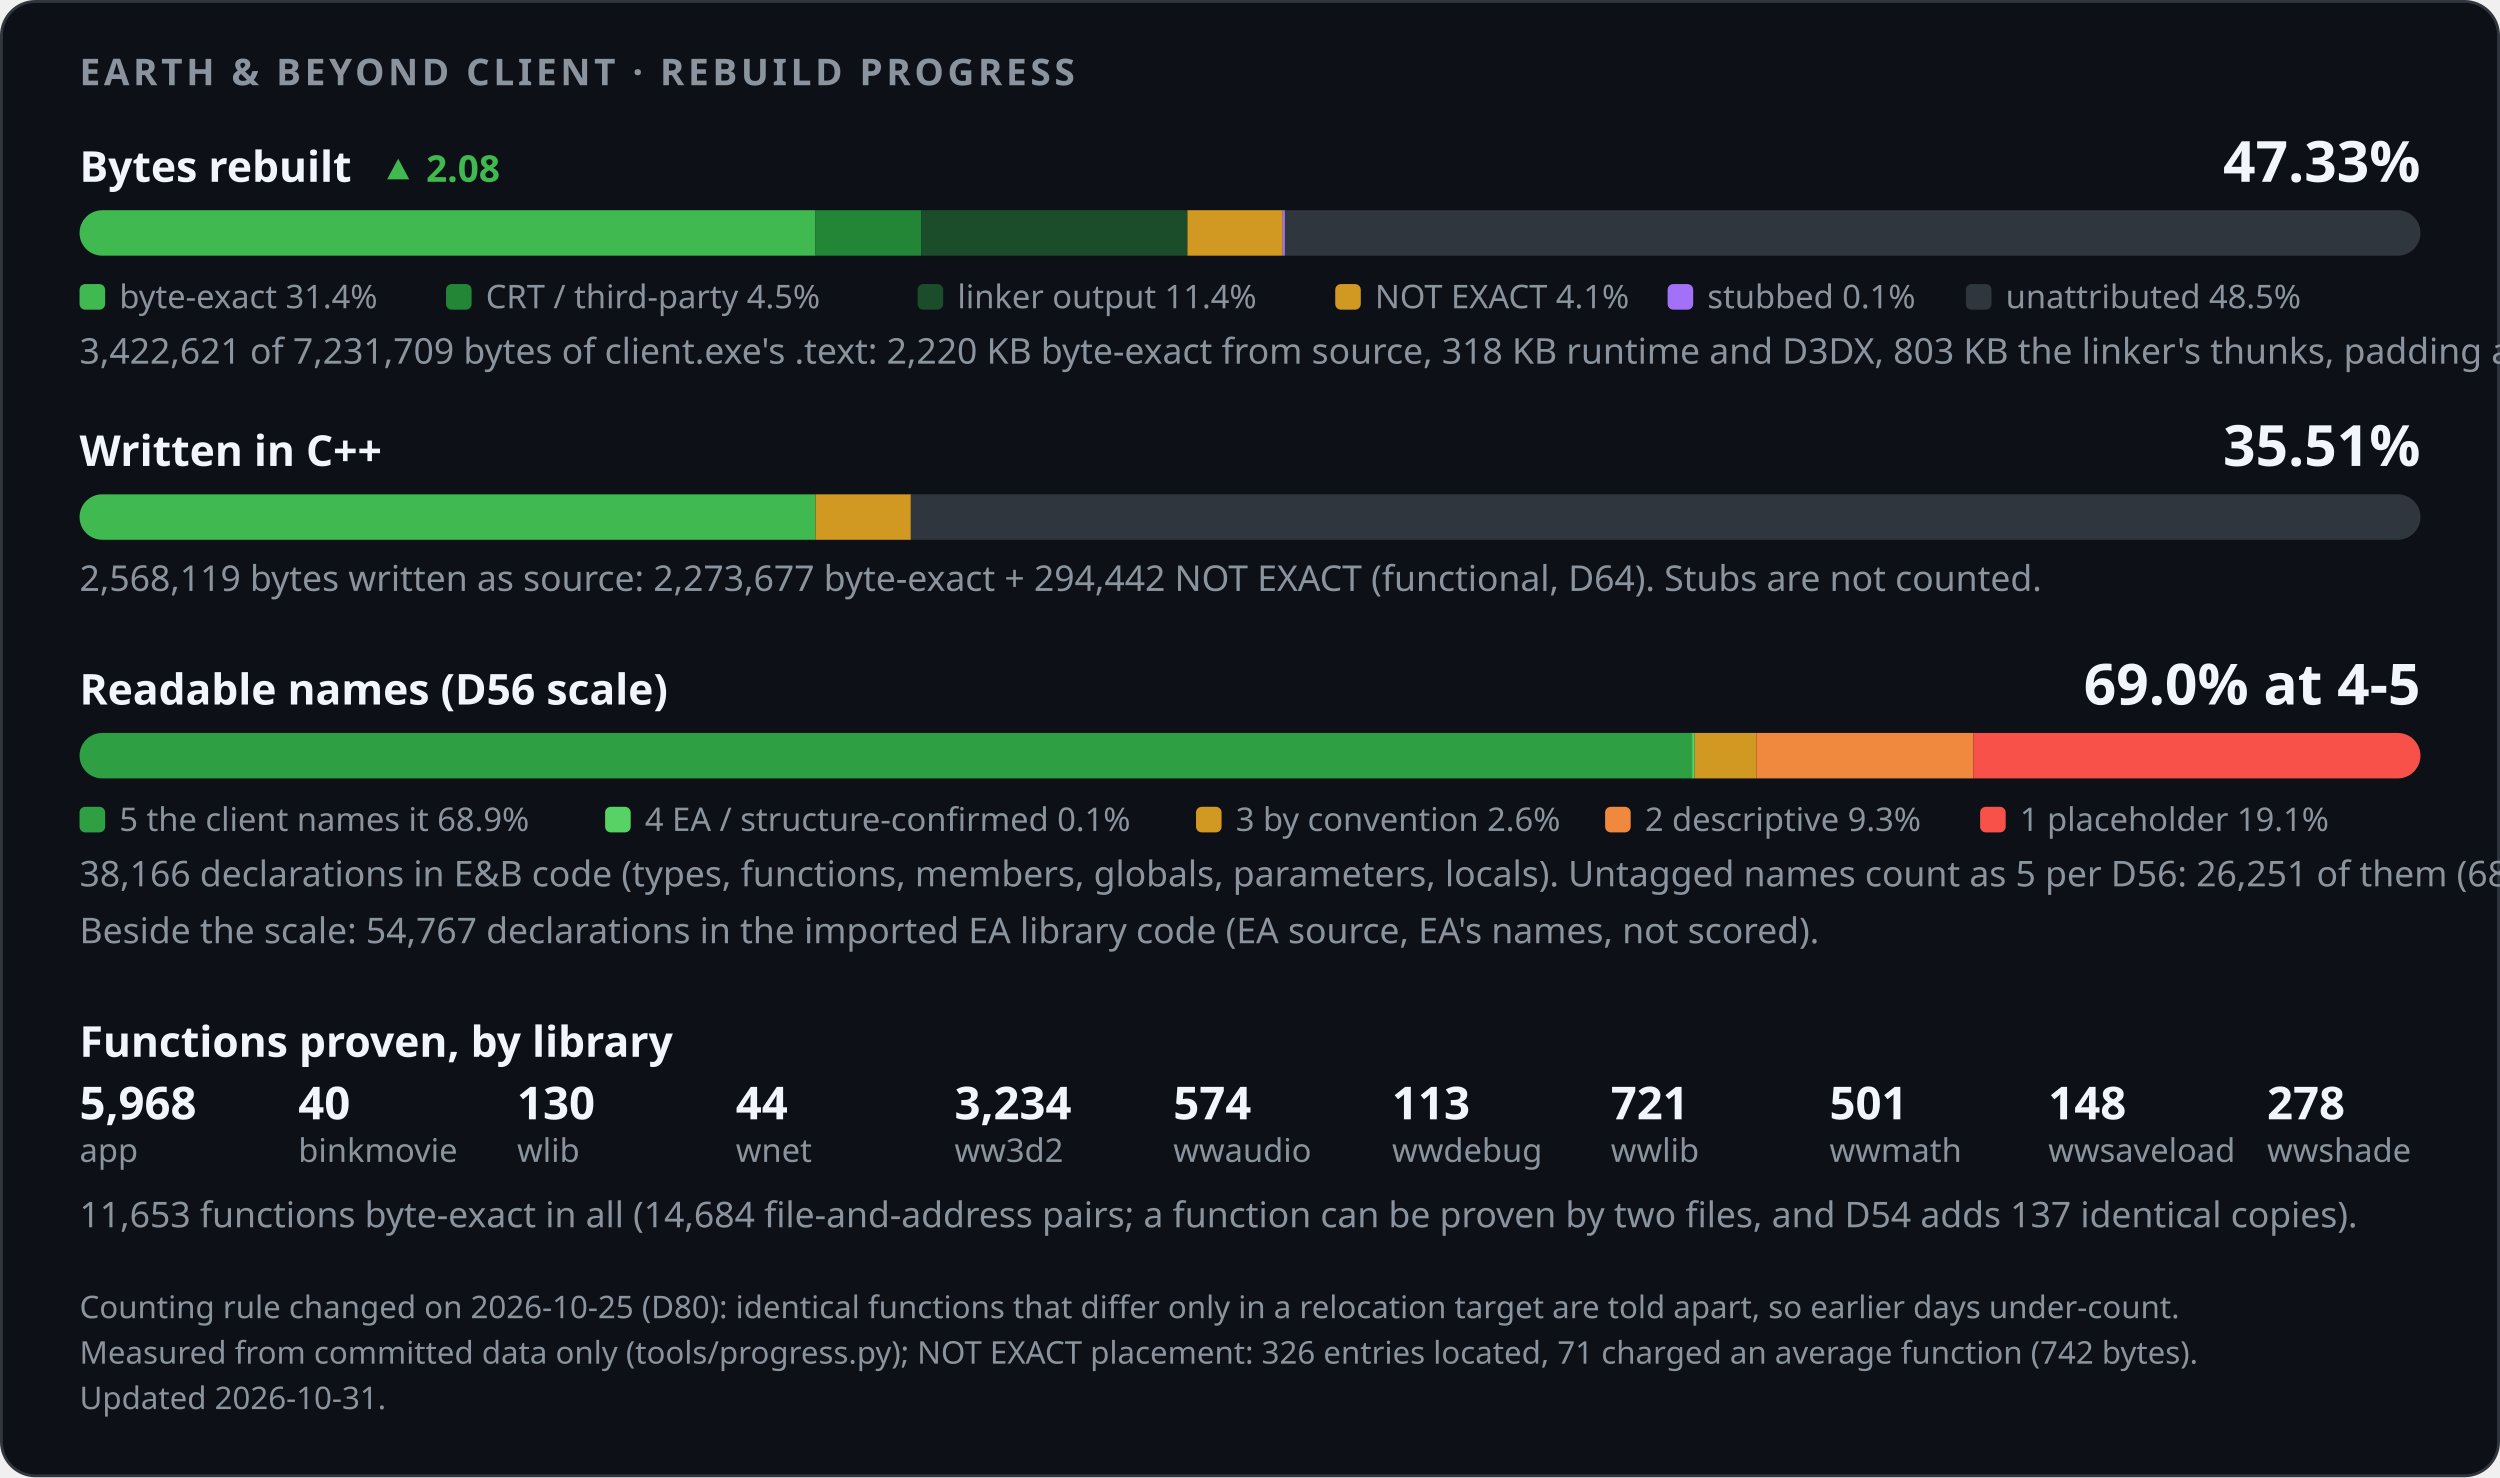
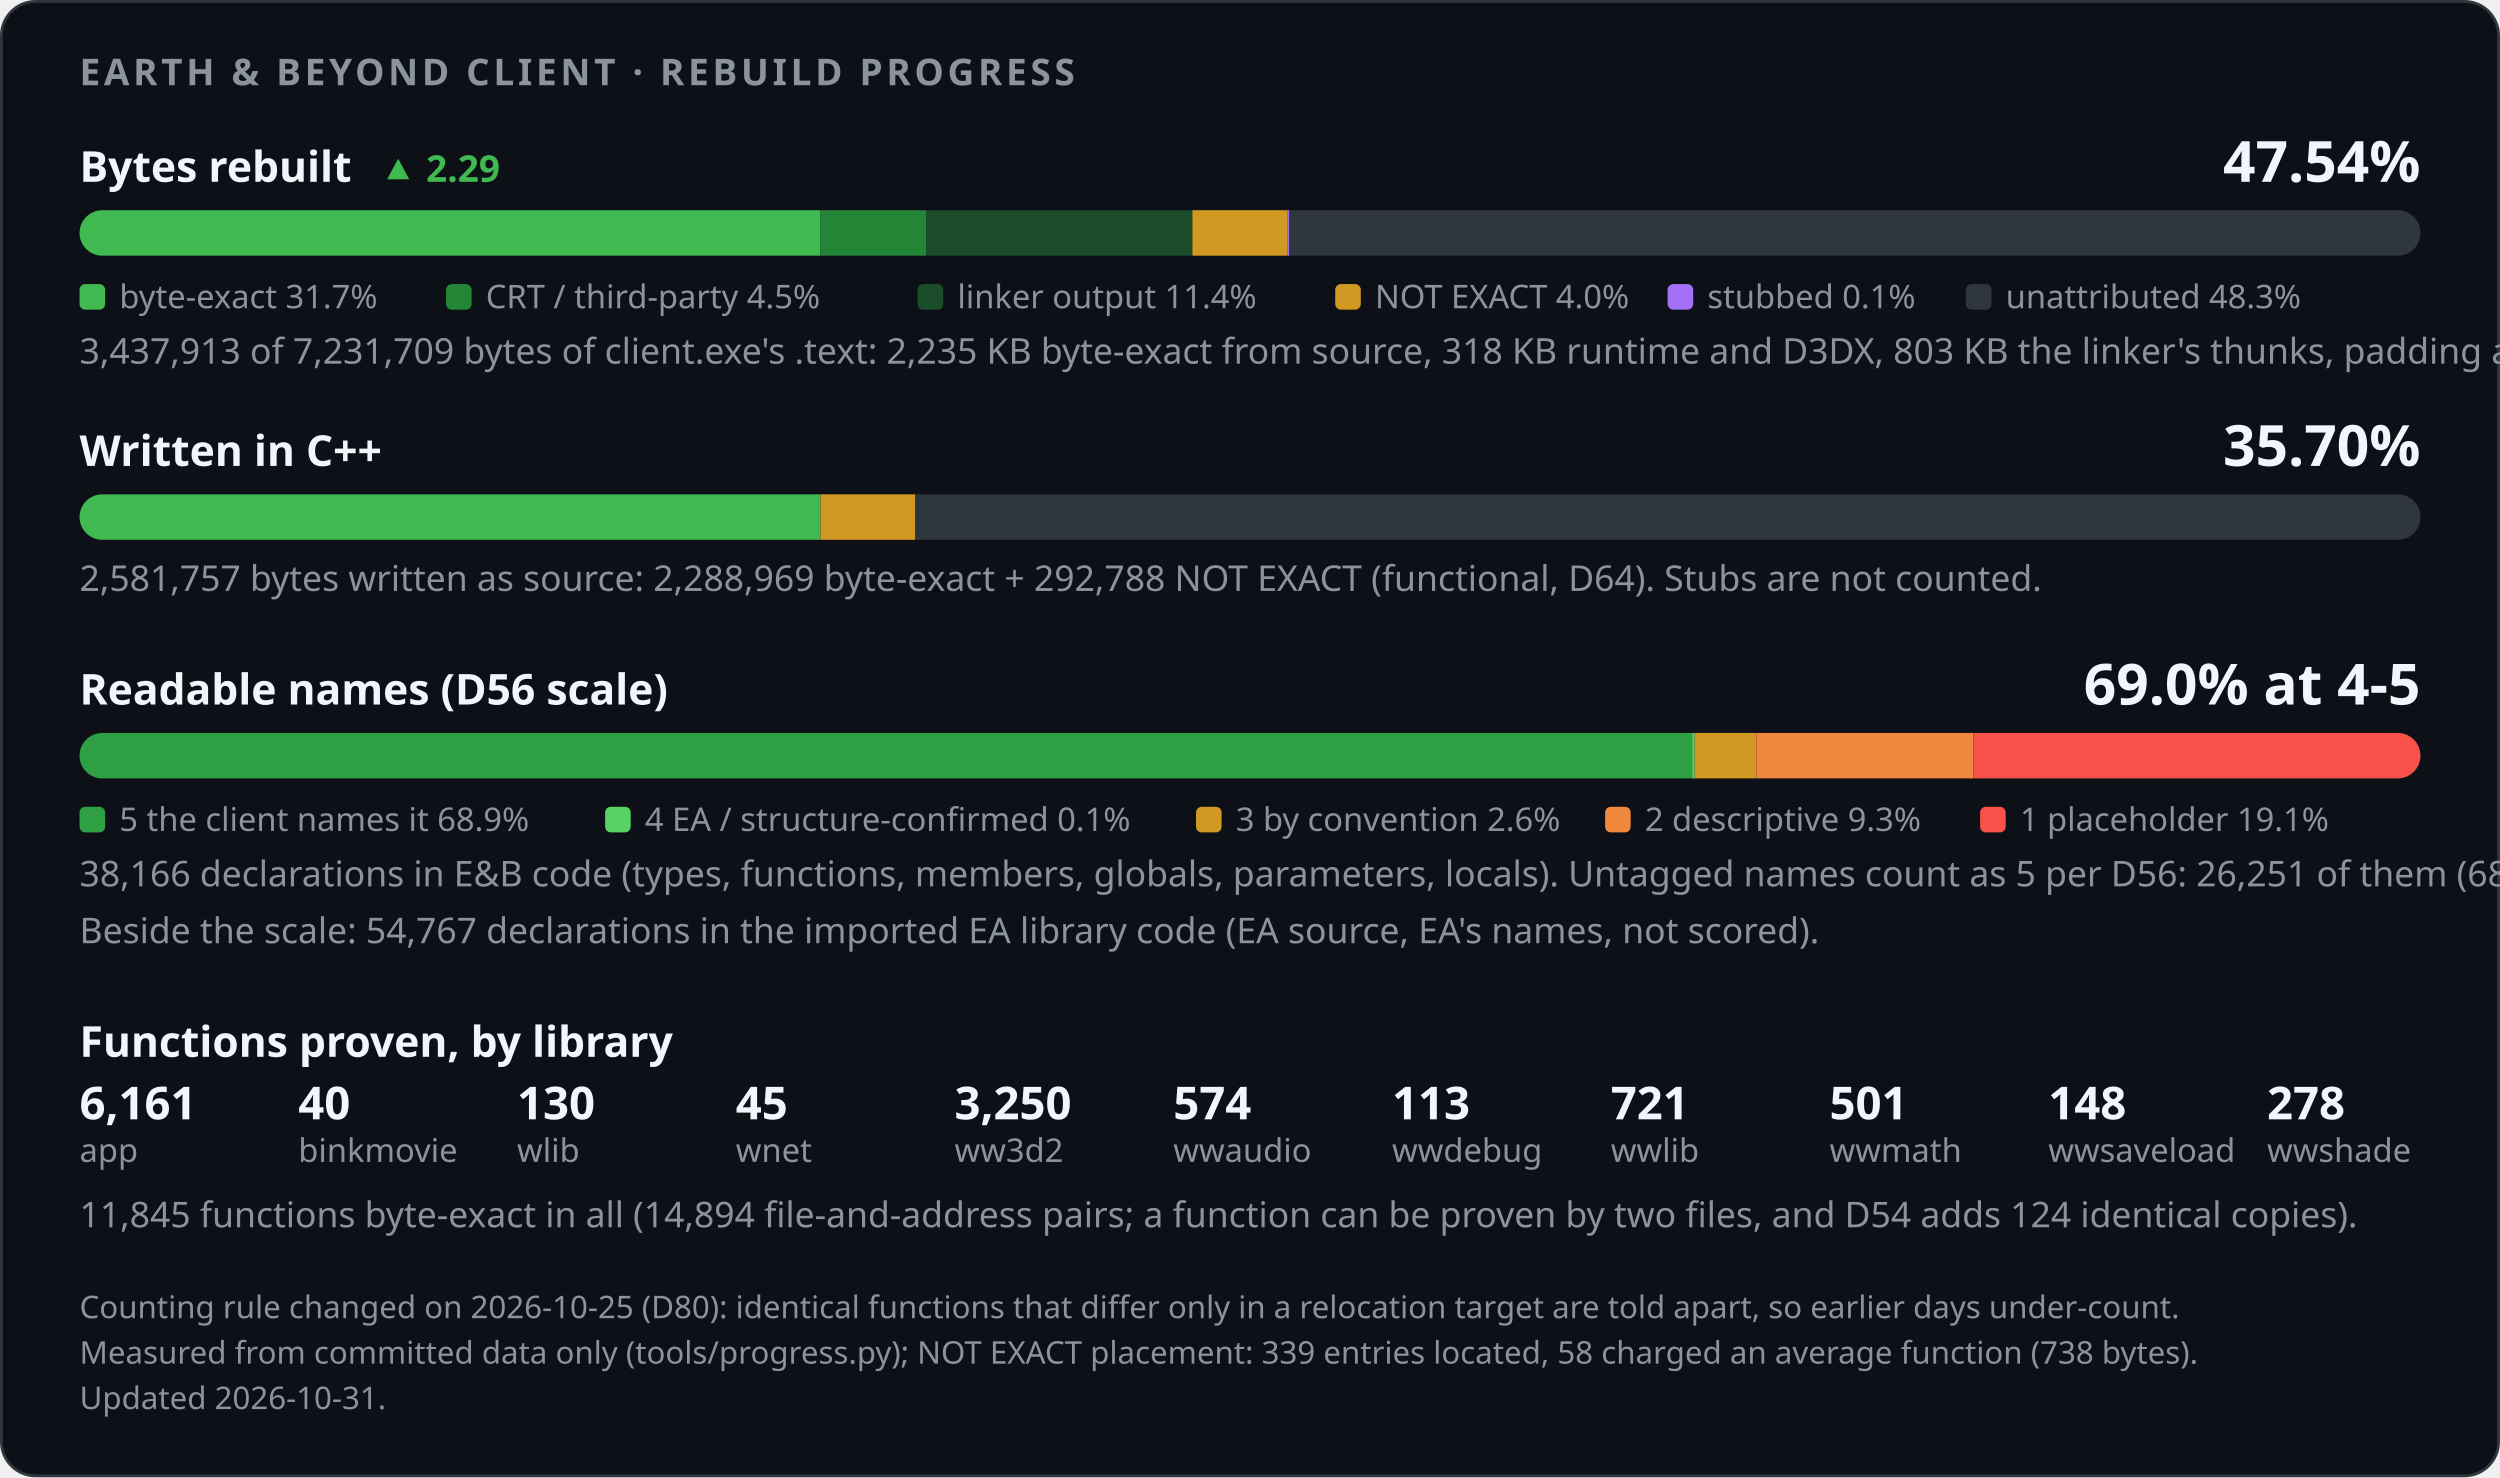
<svg xmlns="http://www.w3.org/2000/svg" width="880" height="520" viewBox="0 0 880 520" role="img" aria-labelledby="title desc">
  <style>
    .card { fill: #0d1117; stroke: #30363d; } .strong { fill: #f0f6fc; } .muted { fill: #8b949e; }
    .grid { stroke: #30363d; } .up { fill: #3fb950; } .down { fill: #f85149; }
    .s-exact { fill: #3fb950; } .s-notexact { fill: #d29922; } .s-stub { fill: #a371f7; }
    .s-third { fill: #238636; } .s-linker { fill: #1b4d2b; } .s-unattr { fill: #30363d; }
    .l-exact { stroke: #3fb950; } .l-written { stroke: #58a6ff; }
    @media (prefers-color-scheme: light) {
      .card { fill: #ffffff; stroke: #d0d7de; } .strong { fill: #1f2328; } .muted { fill: #59636e; }
      .grid { stroke: #d0d7de; } .up { fill: #1a7f37; } .down { fill: #cf222e; }
      .s-exact { fill: #1a7f37; } .s-third { fill: #4ac26b; } .s-linker { fill: #aceebb; } .s-unattr { fill: #d0d7de; }
      .l-exact { stroke: #1a7f37; } .l-written { stroke: #0969da; }
    }
  </style>
  <rect class="card" x="0.5" y="0.5" width="879" height="519" rx="12" />
  <g font-family="-apple-system,BlinkMacSystemFont,'Segoe UI','Noto Sans',Helvetica,Arial,sans-serif">
    <text x="28" y="30" class="muted" font-size="13" font-weight="600" letter-spacing="1.3">EARTH &amp; BEYOND CLIENT · REBUILD PROGRESS</text>
-     <text x="28" y="64" class="strong" font-size="15" font-weight="600">Bytes rebuilt<tspan class="up" dx="10" font-size="13" font-weight="600">▲ 2.08</tspan>
+     <text x="28" y="64" class="strong" font-size="15" font-weight="600">Bytes rebuilt<tspan class="up" dx="10" font-size="13" font-weight="600">▲ 2.29</tspan>
    </text>
-     <text x="852" y="64" class="strong" font-size="20" font-weight="700" text-anchor="end">47.33%</text>
+     <text x="852" y="64" class="strong" font-size="20" font-weight="700" text-anchor="end">47.54%</text>
    <clipPath id="clip74">
      <rect x="28" y="74" width="824" height="16" rx="8.0" />
    </clipPath>
    <g clip-path="url(#clip74)">
-       <rect x="28.00" y="74" width="259.07" height="16" class="s-exact" />
-       <rect x="287.07" y="74" width="37.17" height="16" class="s-third" />
-       <rect x="324.24" y="74" width="93.74" height="16" class="s-linker" />
-       <rect x="417.98" y="74" width="33.55" height="16" class="s-notexact" />
-       <rect x="451.53" y="74" width="0.77" height="16" class="s-stub" />
-       <rect x="452.30" y="74" width="399.70" height="16" class="s-unattr" />
+       <rect x="28.00" y="74" width="260.81" height="16" class="s-exact" />
+       <rect x="288.81" y="74" width="37.17" height="16" class="s-third" />
+       <rect x="325.98" y="74" width="93.74" height="16" class="s-linker" />
+       <rect x="419.72" y="74" width="33.36" height="16" class="s-notexact" />
+       <rect x="453.09" y="74" width="0.77" height="16" class="s-stub" />
+       <rect x="453.85" y="74" width="398.15" height="16" class="s-unattr" />
    </g>
    <rect x="28" y="100" width="9" height="9" rx="2" class="s-exact" />
-     <text x="42" y="108.5" class="muted" font-size="11.5">byte-exact 31.4%</text>
+     <text x="42" y="108.5" class="muted" font-size="11.5">byte-exact 31.7%</text>
    <rect x="157" y="100" width="9" height="9" rx="2" class="s-third" />
    <text x="171" y="108.5" class="muted" font-size="11.5">CRT / third-party 4.5%</text>
    <rect x="323" y="100" width="9" height="9" rx="2" class="s-linker" />
    <text x="337" y="108.5" class="muted" font-size="11.5">linker output 11.4%</text>
    <rect x="470" y="100" width="9" height="9" rx="2" class="s-notexact" />
-     <text x="484" y="108.5" class="muted" font-size="11.5">NOT EXACT 4.1%</text>
+     <text x="484" y="108.5" class="muted" font-size="11.5">NOT EXACT 4.0%</text>
    <rect x="587" y="100" width="9" height="9" rx="2" class="s-stub" />
    <text x="601" y="108.5" class="muted" font-size="11.5">stubbed 0.1%</text>
    <rect x="692" y="100" width="9" height="9" rx="2" class="s-unattr" />
-     <text x="706" y="108.5" class="muted" font-size="11.5">unattributed 48.5%</text>
-     <text x="28" y="128" class="muted" font-size="12.5">3,422,621 of 7,231,709 bytes of client.exe's .text: 2,220 KB byte-exact from source, 318 KB runtime and D3DX, 803 KB the linker's thunks, padding and EH stubs.</text>
+     <text x="706" y="108.5" class="muted" font-size="11.5">unattributed 48.3%</text>
+     <text x="28" y="128" class="muted" font-size="12.5">3,437,913 of 7,231,709 bytes of client.exe's .text: 2,235 KB byte-exact from source, 318 KB runtime and D3DX, 803 KB the linker's thunks, padding and EH stubs.</text>
    <text x="28" y="164" class="strong" font-size="15" font-weight="600">Written in C++</text>
-     <text x="852" y="164" class="strong" font-size="20" font-weight="700" text-anchor="end">35.51%</text>
+     <text x="852" y="164" class="strong" font-size="20" font-weight="700" text-anchor="end">35.70%</text>
    <clipPath id="clip174">
      <rect x="28" y="174" width="824" height="16" rx="8.0" />
    </clipPath>
    <g clip-path="url(#clip174)">
-       <rect x="28.00" y="174" width="259.07" height="16" class="s-exact" />
-       <rect x="287.07" y="174" width="33.55" height="16" class="s-notexact" />
-       <rect x="320.62" y="174" width="531.38" height="16" class="s-unattr" />
+       <rect x="28.00" y="174" width="260.81" height="16" class="s-exact" />
+       <rect x="288.81" y="174" width="33.36" height="16" class="s-notexact" />
+       <rect x="322.17" y="174" width="529.83" height="16" class="s-unattr" />
    </g>
-     <text x="28" y="208" class="muted" font-size="12.5">2,568,119 bytes written as source: 2,273,677 byte-exact + 294,442 NOT EXACT (functional, D64). Stubs are not counted.</text>
+     <text x="28" y="208" class="muted" font-size="12.5">2,581,757 bytes written as source: 2,288,969 byte-exact + 292,788 NOT EXACT (functional, D64). Stubs are not counted.</text>
    <text x="28" y="248" class="strong" font-size="15" font-weight="600">Readable names (D56 scale)</text>
    <text x="852" y="248" class="strong" font-size="20" font-weight="700" text-anchor="end">69.0% at 4-5</text>
    <clipPath id="clip258">
      <rect x="28" y="258" width="824" height="16" rx="8.0" />
    </clipPath>
    <g clip-path="url(#clip258)">
      <rect x="28.00" y="258" width="567.62" height="16" fill="#2ea043" />
      <rect x="595.62" y="258" width="0.91" height="16" fill="#56d364" />
      <rect x="596.53" y="258" width="21.70" height="16" fill="#d29922" />
      <rect x="618.22" y="258" width="76.36" height="16" fill="#f0883e" />
      <rect x="694.59" y="258" width="157.41" height="16" fill="#f85149" />
    </g>
    <rect x="28" y="284" width="9" height="9" rx="2" fill="#2ea043" />
    <text x="42" y="292.5" class="muted" font-size="11.5">5 the client names it 68.9%</text>
    <rect x="213" y="284" width="9" height="9" rx="2" fill="#56d364" />
    <text x="227" y="292.5" class="muted" font-size="11.5">4 EA / structure-confirmed 0.1%</text>
    <rect x="421" y="284" width="9" height="9" rx="2" fill="#d29922" />
    <text x="435" y="292.5" class="muted" font-size="11.5">3 by convention 2.6%</text>
    <rect x="565" y="284" width="9" height="9" rx="2" fill="#f0883e" />
    <text x="579" y="292.5" class="muted" font-size="11.5">2 descriptive 9.3%</text>
    <rect x="697" y="284" width="9" height="9" rx="2" fill="#f85149" />
    <text x="711" y="292.5" class="muted" font-size="11.5">1 placeholder 19.1%</text>
    <text x="28" y="312" class="muted" font-size="12.5">38,166 declarations in E&amp;B code (types, functions, members, globals, parameters, locals). Untagged names count as 5 per D56: 26,251 of them (68.8%).</text>
    <text x="28" y="332" class="muted" font-size="12.5">Beside the scale: 54,767 declarations in the imported EA library code (EA source, EA's names, not scored).</text>
    <text x="28" y="372" class="strong" font-size="15" font-weight="600">Functions proven, by library</text>
-     <text x="28" y="394" class="strong" font-size="16" font-weight="700">5,968</text>
+     <text x="28" y="394" class="strong" font-size="16" font-weight="700">6,161</text>
    <text x="28" y="409" class="muted" font-size="11.5">app</text>
    <text x="105" y="394" class="strong" font-size="16" font-weight="700">40</text>
    <text x="105" y="409" class="muted" font-size="11.5">binkmovie</text>
    <text x="182" y="394" class="strong" font-size="16" font-weight="700">130</text>
    <text x="182" y="409" class="muted" font-size="11.5">wlib</text>
-     <text x="259" y="394" class="strong" font-size="16" font-weight="700">44</text>
+     <text x="259" y="394" class="strong" font-size="16" font-weight="700">45</text>
    <text x="259" y="409" class="muted" font-size="11.5">wnet</text>
-     <text x="336" y="394" class="strong" font-size="16" font-weight="700">3,234</text>
+     <text x="336" y="394" class="strong" font-size="16" font-weight="700">3,250</text>
    <text x="336" y="409" class="muted" font-size="11.5">ww3d2</text>
    <text x="413" y="394" class="strong" font-size="16" font-weight="700">574</text>
    <text x="413" y="409" class="muted" font-size="11.5">wwaudio</text>
    <text x="490" y="394" class="strong" font-size="16" font-weight="700">113</text>
    <text x="490" y="409" class="muted" font-size="11.5">wwdebug</text>
    <text x="567" y="394" class="strong" font-size="16" font-weight="700">721</text>
    <text x="567" y="409" class="muted" font-size="11.5">wwlib</text>
    <text x="644" y="394" class="strong" font-size="16" font-weight="700">501</text>
    <text x="644" y="409" class="muted" font-size="11.5">wwmath</text>
    <text x="721" y="394" class="strong" font-size="16" font-weight="700">148</text>
    <text x="721" y="409" class="muted" font-size="11.5">wwsaveload</text>
    <text x="798" y="394" class="strong" font-size="16" font-weight="700">278</text>
    <text x="798" y="409" class="muted" font-size="11.5">wwshade</text>
-     <text x="28" y="432" class="muted" font-size="12.5">11,653 functions byte-exact in all (14,684 file-and-address pairs; a function can be proven by two files, and D54 adds 137 identical copies).</text>
+     <text x="28" y="432" class="muted" font-size="12.5">11,845 functions byte-exact in all (14,894 file-and-address pairs; a function can be proven by two files, and D54 adds 124 identical copies).</text>
    <text x="28" y="464" class="muted" font-size="11">Counting rule changed on 2026-10-25 (D80): identical functions that differ only in a relocation target are told apart, so earlier days under-count.</text>
-     <text x="28" y="480" class="muted" font-size="11">Measured from committed data only (tools/progress.py); NOT EXACT placement: 326 entries located, 71 charged an average function (742 bytes).</text>
+     <text x="28" y="480" class="muted" font-size="11">Measured from committed data only (tools/progress.py); NOT EXACT placement: 339 entries located, 58 charged an average function (738 bytes).</text>
    <text x="28" y="496" class="muted" font-size="11">Updated 2026-10-31.</text>
  </g>
</svg>
